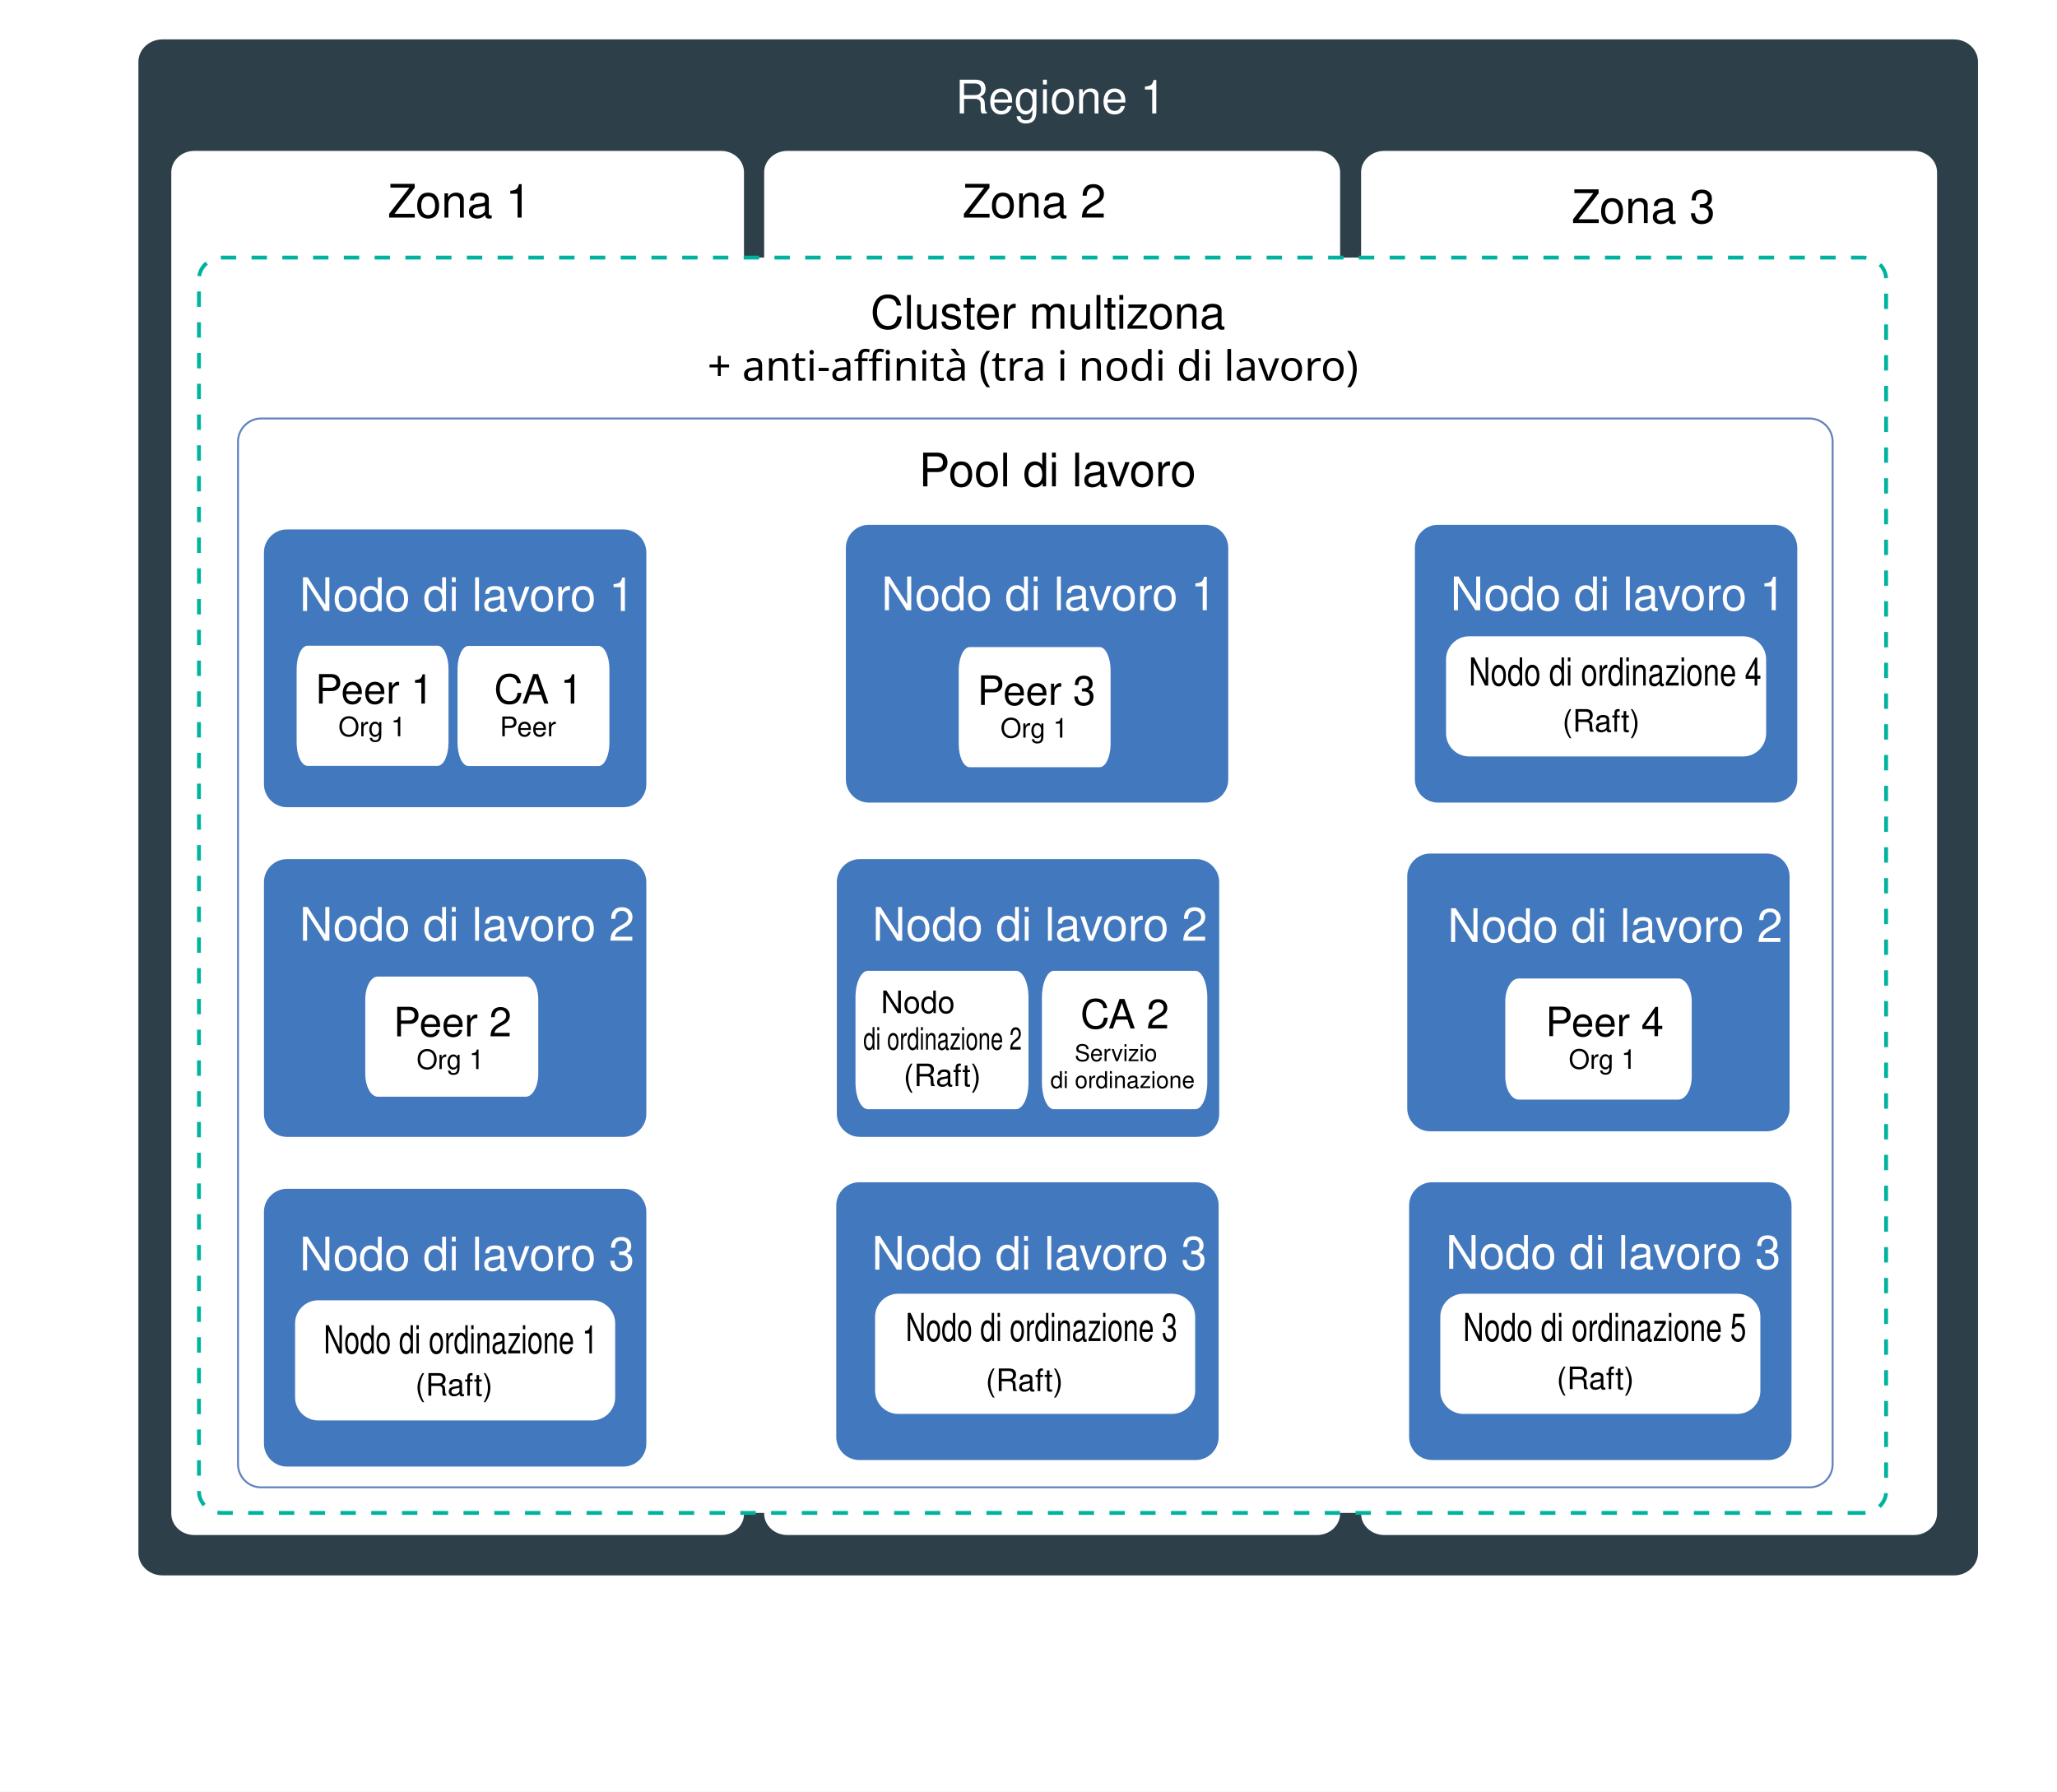
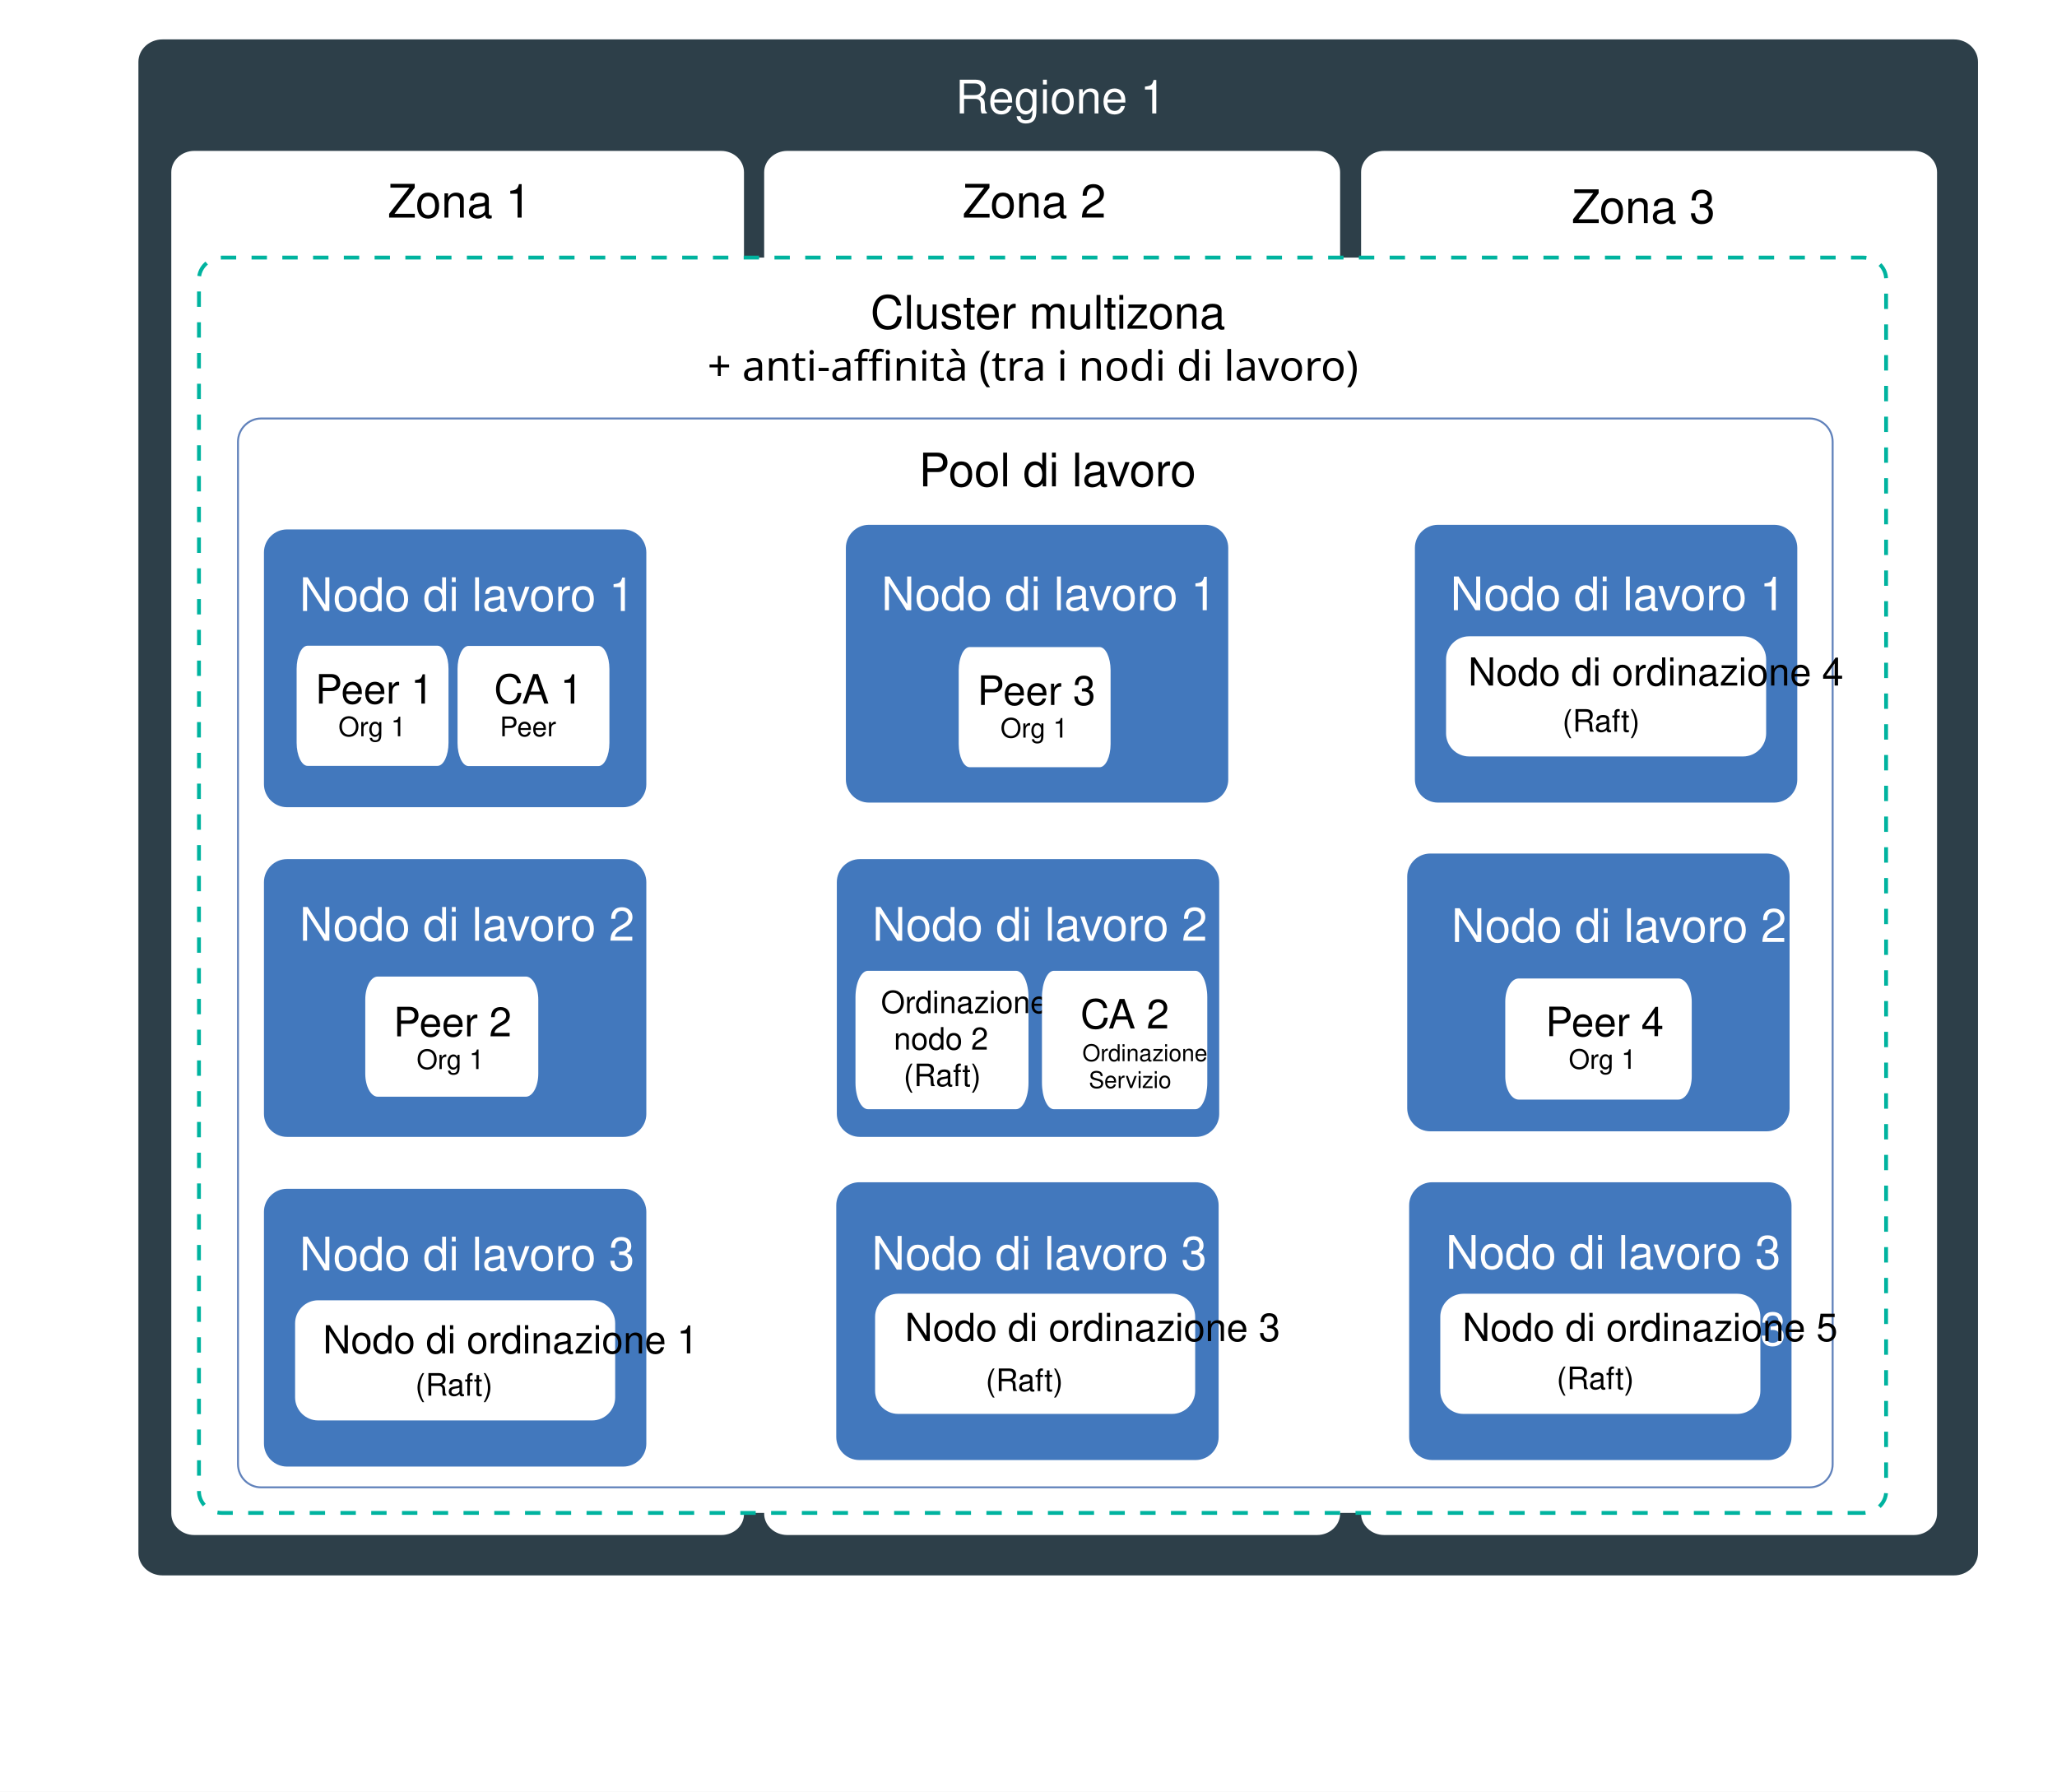
<svg xmlns="http://www.w3.org/2000/svg" version="1.1" id="Layer_1" x="0px" y="0px" viewBox="0 0 1070 932" style="enable-background:new 0 0 1070 932;" xml:space="preserve">
-   <defs id="defs168" />
-   <style type="text/css" id="style2">
+   <style type="text/css">
	.st0{fill:#FFFFFF;}
	.st1{fill:#2D3F49;stroke:#2D3F49;}
	.st2{fill:#FFFFFF;stroke:#00B39F;stroke-width:2;stroke-dasharray:8;}
	.st3{fill:#FFFFFF;stroke:#6182BB;}
	.st4{fill:none;}
	.st5{font-family:'Helvetica';}
	.st6{font-size:24.072px;}
	.st7{fill:#4278BD;}
	.st8{font-size:20.07px;}
	.st9{font-size:16.07px;}
	.st10{font-size:21.07px;}
	.st11{font-size:14.07px;}
	.st12{font-family:'Helvetica-BoldOblique';}
	.st13{font-size:21.665px;}
	.st14{font-size:12.07px;}
</style>
  <g id="_x32_">
-     <rect class="st0" width="1070" height="932" id="rect8" />
+     <rect class="st0" width="1070" height="932" />
    <g id="Blockchain-update---high-availability-cluster" transform="translate(-688, 0)">
      <g id="Text">
        <path id="XMLID_232_" class="st1" d="M1704.4,819H772.5c-6.6,0-12-5-12-11.2V32.2c0-6.2,5.4-11.2,12-11.2h931.9     c6.6,0,12,5,12,11.2v775.5C1716.4,814,1711,819,1704.4,819z" />
        <path id="XMLID_231_" class="st0" d="M1373.1,798.5h-275.6c-6.6,0-12-5-12-11.1V89.6c0-6.1,5.4-11.1,12-11.1h275.6     c6.6,0,12,5,12,11.1v697.7C1385.1,793.5,1379.7,798.5,1373.1,798.5z" />
        <path id="XMLID_230_" class="st0" d="M1063.3,798.5H789c-6.6,0-11.9-5-11.9-11.1V89.6c0-6.1,5.4-11.1,11.9-11.1h274.1     c6.6,0,11.9,5,11.9,11.1v697.7C1075.2,793.5,1069.8,798.5,1063.3,798.5z" />
        <path id="XMLID_1_" class="st0" d="M1683.6,798.5H1408c-6.6,0-12-5-12-11.1V89.6c0-6.1,5.4-11.1,12-11.1h275.6     c6.6,0,12,5,12,11.1v697.7C1695.6,793.5,1690.2,798.5,1683.6,798.5z" />
        <path id="XMLID_229_" class="st2" d="M1657.1,787H803.5c-6.6,0-12-5-12-11.2V145.2c0-6.2,5.4-11.2,12-11.2h853.6     c6.6,0,12,5,12,11.2v630.7C1669.1,782,1663.7,787,1657.1,787z" />
        <path id="XMLID_228_" class="st3" d="M1629.3,773.7H823.8c-6.6,0-12-5.4-12-12.1V229.8c0-6.6,5.4-12.1,12-12.1h805.5     c6.6,0,12,5.4,12,12.1v531.9C1641.3,768.3,1635.9,773.7,1629.3,773.7z" />
        <g id="XMLID_219_" transform="translate(1116, 229)">
          <rect id="XMLID_45_" y="6" class="st4" width="235" height="23" />
-           <text transform="matrix(1 0 0 1 50 24)" class="st5 st6" id="text17">Pool di lavoro</text>
+           <text transform="matrix(1 0 0 1 50 24)" class="st5 st6">Pool di lavoro</text>
        </g>
        <rect id="XMLID_217_" x="828.5" y="95.4" class="st4" width="196.9" height="34" />
-         <text transform="matrix(1 0 0 1 889.7427 113.1874)" class="st5 st6" id="text21">Zona 1</text>
+         <text transform="matrix(1 0 0 1 889.7427 113.1874)" class="st5 st6">Zona 1</text>
        <g id="XMLID_201_" transform="translate(1143, 35)">
          <rect id="XMLID_43_" y="6" class="st4" width="128" height="34" />
-           <text transform="matrix(1 0 0 1 42 24)" class="st0 st5 st6" id="text24">Regione 1</text>
+           <text transform="matrix(1 0 0 1 42 24)" class="st0 st5 st6">Regione 1</text>
        </g>
-         <text transform="matrix(1 0 0 1 1140.799 171)" class="st5 st6" id="text27">Cluster multizona</text>
+         <text transform="matrix(1 0 0 1 1140.799 171)" class="st5 st6">Cluster multizona</text>
        <g id="Group" transform="translate(825, 275)">
-           <g id="g33">
+           <g>
            <path id="XMLID_200_" class="st7" d="M187.2,144.9H12.3c-6.6,0-12-5.4-12-12V12.4c0-6.6,5.4-12,12-12h174.9c6.6,0,12,5.4,12,12       V133C199.2,139.5,193.8,144.9,187.2,144.9z" />
            <rect id="XMLID_199_" x="16.5" y="25" class="st4" width="166.5" height="23.3" />
-             <text transform="matrix(1 0 0 1 18.7827 42.831)" class="st0 st5 st6" id="text31">Nodo di lavoro 1</text>
+             <text transform="matrix(1 0 0 1 18.7827 42.831)" class="st0 st5 st6">Nodo di lavoro 1</text>
          </g>
-           <g transform="translate(0, 171)" id="g39">
+           <g transform="translate(0, 171)">
            <path id="XMLID_190_" class="st7" d="M187.2,145.4H12.3c-6.6,0-12-5.4-12-12V12.9c0-6.6,5.4-12,12-12h174.9c6.6,0,12,5.4,12,12       v120.6C199.2,140,193.8,145.4,187.2,145.4z" />
            <rect id="XMLID_189_" x="16.5" y="25.5" class="st4" width="166.5" height="23.3" />
-             <text transform="matrix(1 0 0 1 18.7827 43.3437)" class="st0 st5 st6" id="text37">Nodo di lavoro 2</text>
+             <text transform="matrix(1 0 0 1 18.7827 43.3437)" class="st0 st5 st6">Nodo di lavoro 2</text>
          </g>
-           <g transform="translate(0, 343)" id="g52">
+           <g transform="translate(0, 343)">
            <path id="XMLID_178_" class="st7" d="M187.2,144.9H12.3c-6.6,0-12-5.4-12-12V12.4c0-6.6,5.4-12,12-12h174.9c6.6,0,12,5.4,12,12       V133C199.2,139.5,193.8,144.9,187.2,144.9z" />
            <rect id="XMLID_177_" x="16.5" y="25" class="st4" width="166.5" height="23.3" />
-             <text transform="matrix(1 0 0 1 18.7827 42.8593)" class="st0 st5 st6" id="text43">Nodo di lavoro 3</text>
-             <g transform="translate(9, 58)" id="g50">
+             <text transform="matrix(1 0 0 1 18.7827 42.8593)" class="st0 st5 st6">Nodo di lavoro 3</text>
+             <g transform="translate(9, 58)">
              <path id="XMLID_174_" class="st0" d="M162,62.9H19.5c-6.6,0-12-5.4-12-12V12.4c0-6.6,5.4-12,12-12H162c6.6,0,12,5.4,12,12        v38.5C174,57.5,168.6,62.9,162,62.9z" />
              <g id="XMLID_149_" transform="translate(0, 9)">
                <rect id="XMLID_36_" x="9" y="9.8" class="st4" width="163.6" height="37.7" />
-                 <text transform="scale(0.854434,1.170365)" class="st5 st8" id="text47" x="26.204" y="16.234" style="font-size:17.148px;font-family:Helvetica;stroke-width:0.854">Nodo di ordinazione 1</text>
+                 <text transform="matrix(1 0 0 1 21.9765 19)" class="st5 st8">Nodo di ordinazione 1</text>
              </g>
            </g>
          </g>
        </g>
        <rect id="XMLID_148_" x="1127.5" y="95.4" class="st4" width="196.9" height="34" />
-         <text transform="matrix(1 0 0 1 1188.717 113.1874)" class="st5 st6" id="text56">Zona 2</text>
+         <text transform="matrix(1 0 0 1 1188.717 113.1874)" class="st5 st6">Zona 2</text>
        <path id="XMLID_146_" class="st7" d="M1314.9,417.5H1140c-6.6,0-12-5.4-12-12V285c0-6.6,5.4-12,12-12h174.9c6.6,0,12,5.4,12,12     v120.6C1326.9,412.1,1321.5,417.5,1314.9,417.5z" />
        <rect id="XMLID_143_" x="1142.5" y="321" class="st4" width="166.5" height="23.3" />
-         <text transform="matrix(1 0 0 1 1146.457 317.432)" class="st0 st5 st6" id="text60">Nodo di lavoro 1</text>
+         <text transform="matrix(1 0 0 1 1146.457 317.432)" class="st0 st5 st6">Nodo di lavoro 1</text>
        <path id="XMLID_128_" class="st7" d="M1310.2,591.4h-174.9c-6.6,0-12-5.4-12-12V458.9c0-6.6,5.4-12,12-12h174.9     c6.6,0,12,5.4,12,12v120.6C1322.2,586,1316.8,591.4,1310.2,591.4z" />
        <rect id="XMLID_127_" x="1142.5" y="510.5" class="st4" width="166.5" height="23.3" />
-         <text transform="matrix(1 0 0 1 1141.757 489.3452)" class="st0 st5 st6" id="text64">Nodo di lavoro 2</text>
+         <text transform="matrix(1 0 0 1 1141.757 489.3452)" class="st0 st5 st6">Nodo di lavoro 2</text>
        <g id="Group_1_" transform="translate(1133, 505)">
          <path id="XMLID_124_" class="st0" d="M83.5,72h-77C2.9,72,0,65.8,0,58.2V13.8C0,6.2,2.9,0,6.5,0h77C87.1,0,90,6.2,90,13.8v44.4      C90,65.8,87.1,72,83.5,72z" />
        </g>
        <path id="XMLID_44_" class="st7" d="M1309.9,759.5H1135c-6.6,0-12-5.4-12-12V627c0-6.6,5.4-12,12-12h174.9c6.6,0,12,5.4,12,12     v120.6C1321.9,754.1,1316.5,759.5,1309.9,759.5z" />
        <rect id="XMLID_42_" x="1142.5" y="682" class="st4" width="166.5" height="23.3" />
-         <text transform="matrix(1 0 0 1 1141.457 660.4593)" class="st0 st5 st6" id="text70">Nodo di lavoro 3</text>
+         <text transform="matrix(1 0 0 1 1141.457 660.4593)" class="st0 st5 st6">Nodo di lavoro 3</text>
        <rect id="XMLID_3_" x="1444.3" y="98.2" class="st4" width="196.9" height="34" />
-         <text transform="matrix(1 0 0 1 1505.584 116.0419)" class="st5 st6" id="text73">Zona 3</text>
+         <text transform="matrix(1 0 0 1 1505.584 116.0419)" class="st5 st6">Zona 3</text>
        <path id="XMLID_71_" class="st7" d="M1610.9,417.5H1436c-6.6,0-12-5.4-12-12V285c0-6.6,5.4-12,12-12h174.9c6.6,0,12,5.4,12,12     v120.6C1622.9,412.1,1617.5,417.5,1610.9,417.5z" />
        <rect id="XMLID_70_" x="1440.5" y="339" class="st4" width="166.5" height="23.3" />
-         <text transform="matrix(1 0 0 1 1442.434 317.432)" class="st0 st5 st6" id="text77">Nodo di lavoro 1</text>
+         <text transform="matrix(1 0 0 1 1442.434 317.432)" class="st0 st5 st6">Nodo di lavoro 1</text>
        <path id="XMLID_68_" class="st0" d="M1594.7,393.5h-142.5c-6.6,0-12-5.4-12-12V343c0-6.6,5.4-12,12-12h142.5c6.6,0,12,5.4,12,12     v38.5C1606.7,388.1,1601.3,393.5,1594.7,393.5z" />
        <path id="XMLID_63_" class="st7" d="M1606.9,588.5H1432c-6.6,0-12-5.4-12-12V456c0-6.6,5.4-12,12-12h174.9c6.6,0,12,5.4,12,12     v120.6C1618.9,583.1,1613.5,588.5,1606.9,588.5z" />
        <rect id="XMLID_62_" x="1440.5" y="510.5" class="st4" width="166.5" height="23.3" />
-         <text class="st0 st5 st6" id="text82" x="1441" y="490" style="font-size:24.072px;font-family:Helvetica;fill:#ffffff">Nodo di lavoro 2</text>
+         <text transform="matrix(1 0 0 1 1443 490)" class="st0 st5 st6">Nodo di lavoro 2</text>
        <path id="XMLID_59_" class="st0" d="M1561,572h-83c-3.8,0-7-5.4-7-12.1v-38.8c0-6.7,3.1-12.1,7-12.1h83c3.8,0,7,5.4,7,12.1v38.8     C1568,566.6,1564.9,572,1561,572z" />
-         <text transform="matrix(1 0 0 1 904 726)" class="st5 st9" id="text85">(Raft)</text>
+         <text transform="matrix(1 0 0 1 904 726)" class="st5 st9">(Raft)</text>
        <path id="XMLID_54_" class="st7" d="M1607.9,759.5H1433c-6.6,0-12-5.4-12-12V627c0-6.6,5.4-12,12-12h174.9c6.6,0,12,5.4,12,12     v120.6C1619.9,754.1,1614.5,759.5,1607.9,759.5z" />
        <rect id="XMLID_26_" x="1440.5" y="682" class="st4" width="166.5" height="23.3" />
-         <text transform="translate(1442.734,699.8593)" class="st0 st5 st6" id="text89" style="font-size:24.072px;font-family:Helvetica;fill:#ffffff">Nodo di lavoro </text>
+         <text transform="matrix(1 0 0 1 1442.734 699.8593)" class="st0 st5 st6">Nodo di lavoro 3</text>
        <path id="XMLID_8_" class="st0" d="M1591.7,735.5h-142.5c-6.6,0-12-5.4-12-12V685c0-6.6,5.4-12,12-12h142.5c6.6,0,12,5.4,12,12     v38.5C1603.7,730.1,1598.3,735.5,1591.7,735.5z" />
        <g id="Group_2_" transform="translate(842, 335)">
          <path id="XMLID_255_" class="st0" d="M73.6,63.4H6c-3.1,0-5.7-5.4-5.7-12V12.9c0-6.6,2.6-12,5.7-12h67.6c3.1,0,5.7,5.4,5.7,12      v38.5C79.3,58,76.7,63.4,73.6,63.4z" />
          <g id="XMLID_251_" transform="translate(1, 1)">
            <rect id="XMLID_22_" x="0.7" y="18.3" class="st4" width="163.6" height="37.7" />
-             <text transform="matrix(1 0 0 1 9 30)" class="st5 st10" id="text94">Peer 1</text>
-             <text transform="matrix(1 0 0 1 21 47)" class="st5 st11" id="text96">Org 1</text>
+             <text transform="matrix(1 0 0 1 9 30)" class="st5 st10">Peer 1</text>
+             <text transform="matrix(1 0 0 1 21 47)" class="st5 st11">Org 1</text>
            <path id="XMLID_4_" class="st0" d="M156.3,62.5H88.7c-3.1,0-5.7-5.4-5.7-12V12c0-6.6,2.6-12,5.7-12h67.6c3.1,0,5.7,5.4,5.7,12       v38.5C162,57.1,159.4,62.5,156.3,62.5z" />
-             <text transform="matrix(1 0 0 1 102 30)" class="st5 st10" id="text99">CA 1</text>
+             <text transform="matrix(1 0 0 1 102 30)" class="st5 st10">CA 1</text>
          </g>
        </g>
        <g id="Group_3_" transform="translate(1186.7, 336.6)">
          <path id="XMLID_5_" class="st0" d="M73.3,62.5H5.7c-3.1,0-5.7-5.4-5.7-12V12C0,5.4,2.6,0,5.7,0h67.6C76.4,0,79,5.4,79,12v38.5      C79,57.1,76.4,62.5,73.3,62.5z" />
          <g id="XMLID_7_" transform="translate(0.7, 10.1)">
            <rect id="XMLID_6_" x="0.7" y="8.3" class="st4" width="163.6" height="37.7" />
-             <text transform="matrix(1 0 0 1 9 20)" class="st5 st10" id="text105">Peer 3</text>
-             <text transform="matrix(1 0 0 1 21 37)" class="st5 st11" id="text107">Org 1</text>
+             <text transform="matrix(1 0 0 1 9 20)" class="st5 st10">Peer 3</text>
+             <text transform="matrix(1 0 0 1 21 37)" class="st5 st11">Org 1</text>
          </g>
        </g>
        <g id="Group_4_" transform="translate(878, 508)">
          <path id="XMLID_9_" class="st0" d="M83.5,62.5h-77c-3.6,0-6.5-5.4-6.5-12V12C0,5.4,2.9,0,6.5,0h77C87.1,0,90,5.4,90,12v38.5      C90,57.1,87.1,62.5,83.5,62.5z" />
          <g id="XMLID_12_" transform="translate(5.7, 11.1)">
            <rect id="XMLID_11_" x="0.7" y="8.3" class="st4" width="163.6" height="37.7" />
-             <text transform="matrix(1 0 0 1 9 20)" class="st5 st10" id="text113">Peer 2</text>
-             <text transform="matrix(1 0 0 1 21 37)" class="st5 st11" id="text115">Org 1</text>
+             <text transform="matrix(1 0 0 1 9 20)" class="st5 st10">Peer 2</text>
+             <text transform="matrix(1 0 0 1 21 37)" class="st5 st11">Org 1</text>
          </g>
          <rect id="XMLID_13_" x="605.7" y="19.3" class="st4" width="163.6" height="37.7" />
-           <text transform="matrix(1 0 0 1 614 31)" class="st5 st10" id="text119">Peer 4</text>
-           <text transform="matrix(1 0 0 1 626 48)" class="st5 st11" id="text121">Org 1</text>
+           <text transform="matrix(1 0 0 1 614 31)" class="st5 st10">Peer 4</text>
+           <text transform="matrix(1 0 0 1 626 48)" class="st5 st11">Org 1</text>
        </g>
        <path id="XMLID_14_" class="st0" d="M1297.7,735.5h-142.5c-6.6,0-12-5.4-12-12V685c0-6.6,5.4-12,12-12h142.5c6.6,0,12,5.4,12,12     v38.5C1309.7,730.1,1304.3,735.5,1297.7,735.5z" />
-         <text transform="matrix(1 0 0 1 1440 660)" class="st0 st5 st6" id="text125">Nodo di lavoro 3</text>
+         <text transform="matrix(1 0 0 1 1440 660)" class="st0 st5 st6">Nodo di lavoro 3</text>
        <g id="XMLID_17_" transform="translate(1136.7, 678.6)">
          <rect id="XMLID_16_" x="9" y="9.8" class="st4" width="163.6" height="37.7" />
-           <text transform="scale(0.850708,1.175491)" class="st5 st8" id="text128" x="26.33" y="16.163" style="font-size:17.074px;font-family:Helvetica;stroke-width:0.851">Nodo di ordinazione 3</text>
-           <text transform="scale(0.868643,1.151221)" class="st5 st8" id="text130" x="359.586" y="16.504" style="font-size:17.434px;font-family:Helvetica;stroke-width:0.869">Nodo di ordinazione 5</text>
+           <text transform="matrix(1 0 0 1 21.9765 19)" class="st5 st8">Nodo di ordinazione 3</text>
+           <text transform="matrix(1 0 0 1 311.9766 19)" class="st5 st8">Nodo di ordinazione 5</text>
        </g>
        <g id="XMLID_19_" transform="translate(1144, 512)">
          <rect id="XMLID_18_" x="6" y="6" class="st4" width="109" height="38" />
-           <text transform="translate(2.2388,15)" class="st5 st9" id="text134" style="font-size:16.07px;font-family:Helvetica">Nodo</text>
-           <text class="st5 st9" id="text136" style="font-size:13.703px;font-family:Helvetica;stroke-width:0.853" x="-8.122" y="28.992" transform="scale(0.8527043,1.17274)">di ordinazione 2</text>
+           <text transform="matrix(1 0 0 1 2.2388 15)" class="st5 st9">Ordinazione </text>
+           <text transform="matrix(1 0 0 1 8.9242 34)" class="st5 st9">nodo 2</text>
        </g>
        <g id="XMLID_21_" transform="translate(1429.7, 337.6)">
          <rect id="XMLID_20_" x="9" y="9.8" class="st4" width="163.6" height="37.7" />
-           <text transform="scale(0.8831305,1.132335)" class="st5 st8" id="text140" x="25.266" y="16.779" style="font-size:17.724px;font-family:Helvetica;stroke-width:0.883">Nodo di ordinazione 4</text>
+           <text transform="matrix(1 0 0 1 21.9766 19)" class="st5 st8">Nodo di ordinazione 4</text>
        </g>
-         <text transform="matrix(1 0 0 1 1056 198)" class="st12 st13" id="text143">+ anti-affinità (tra i nodi di lavoro) </text>
-         <text transform="matrix(1 0 0 1 1200.7 723.6)" class="st5 st9" id="text145">(Raft)</text>
-         <text transform="matrix(1 0 0 1 1497.7 722.6)" class="st5 st9" id="text147">(Raft)</text>
-         <text transform="matrix(1 0 0 1 1158 565)" class="st5 st9" id="text149">(Raft)</text>
-         <text transform="matrix(1 0 0 1 1500.7 380.6)" class="st5 st9" id="text151">(Raft)</text>
-         <text transform="matrix(1 0 0 1 948 383)" class="st5 st11" id="text153">Peer</text>
+         <text transform="matrix(1 0 0 1 1056 198)" class="st12 st13">+ anti-affinità (tra i nodi di lavoro)</text>
+         <text transform="matrix(1 0 0 1 1200.7 723.6)" class="st5 st9">(Raft)</text>
+         <text transform="matrix(1 0 0 1 1497.7 722.6)" class="st5 st9">(Raft)</text>
+         <text transform="matrix(1 0 0 1 1158 565)" class="st5 st9">(Raft)</text>
+         <text transform="matrix(1 0 0 1 1500.7 380.6)" class="st5 st9">(Raft)</text>
+         <text transform="matrix(1 0 0 1 948 383)" class="st5 st11">Peer</text>
        <path id="XMLID_23_" class="st0" d="M1309.8,577h-73.6c-3.4,0-6.2-6.2-6.2-13.8v-44.4c0-7.6,2.8-13.8,6.2-13.8h73.6     c3.4,0,6.2,6.2,6.2,13.8v44.4C1316,570.8,1313.2,577,1309.8,577z" />
-         <text transform="matrix(1 0 0 1 1250 535)" class="st5 st10" id="text156">CA 2</text>
-         <text class="st5 st14" id="text158" x="1247.02" y="552" style="font-size:12.07px;font-family:Helvetica">Servizio</text>
-         <text class="st5 st14" id="text160" style="font-size:12.07px;font-family:Helvetica" x="1234.377" y="566">di ordinazione</text>
+         <text transform="matrix(1 0 0 1 1250 535)" class="st5 st10">CA 2</text>
+         <text transform="matrix(1 0 0 1 1251.02 552)" class="st5 st14">Ordinazione </text>
+         <text transform="matrix(1 0 0 1 1254.377 566)" class="st5 st14">Servizio</text>
      </g>
    </g>
  </g>
</svg>
